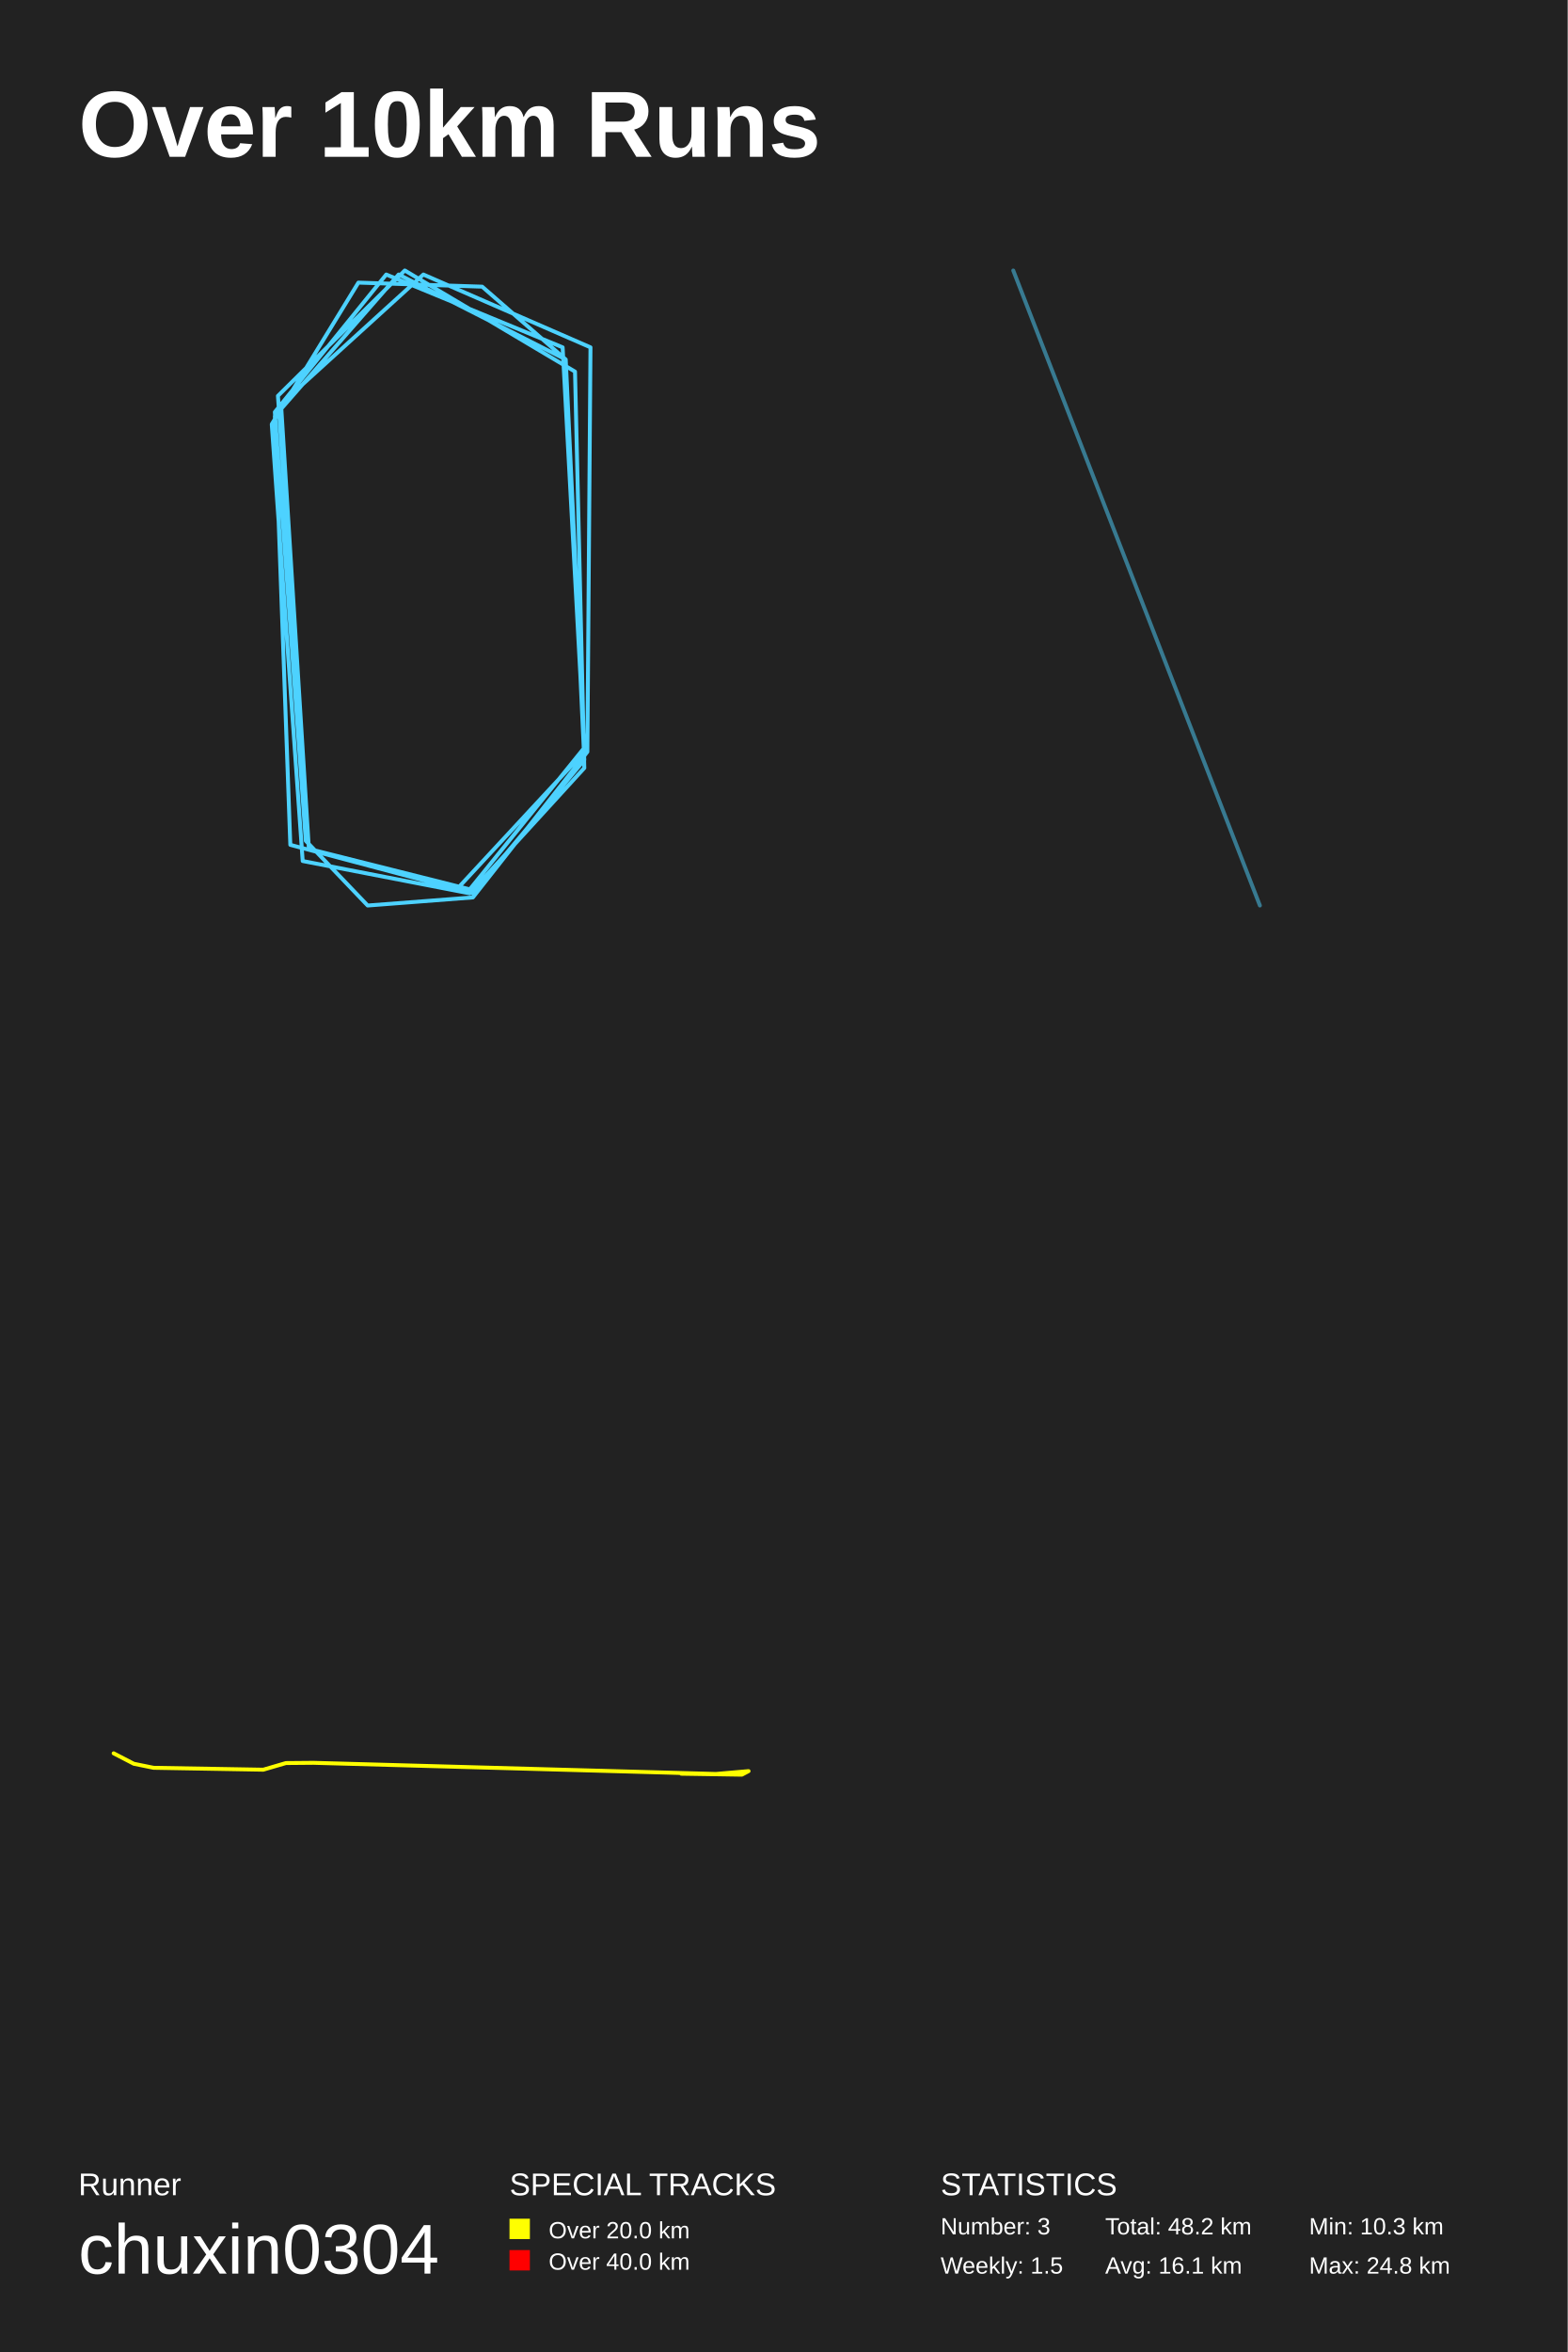
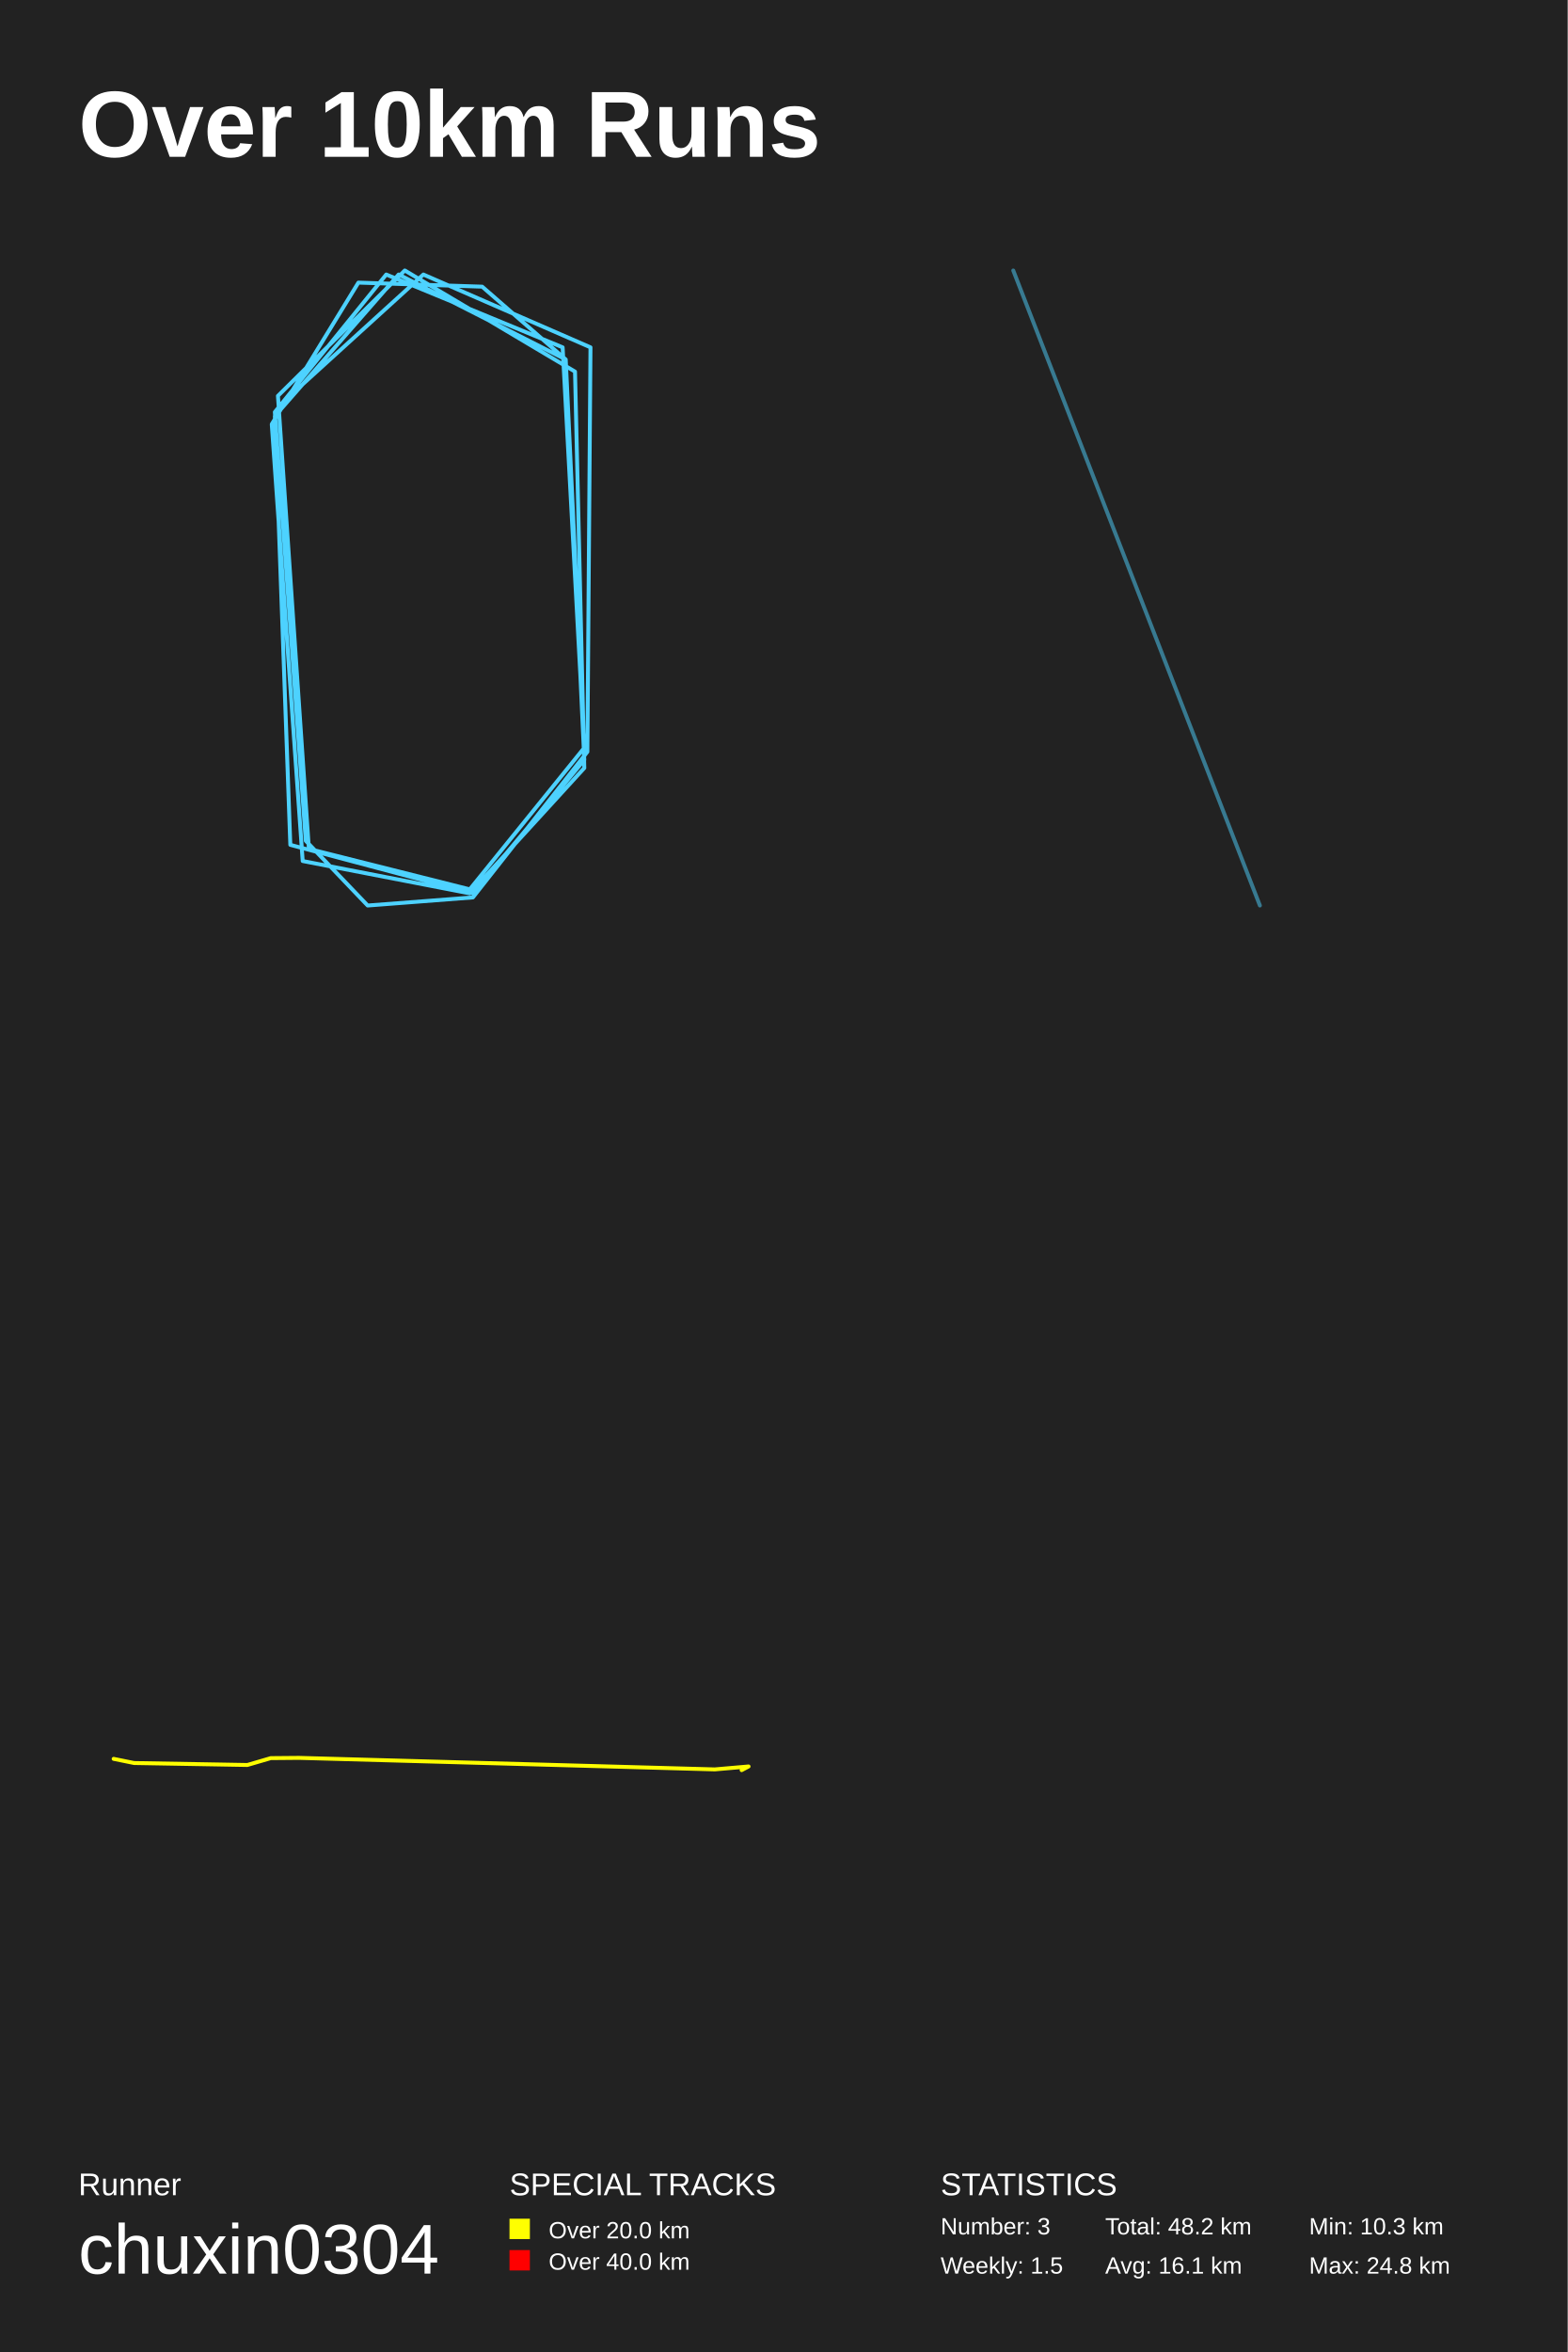
<svg xmlns="http://www.w3.org/2000/svg" baseProfile="full" height="300mm" version="1.1" viewBox="0,0,200,300" width="200mm">
  <defs />
  <rect fill="#222222" height="300" width="200" x="0" y="0" />
  <text fill="#FFFFFF" style="font-size:12px; font-family:Arial; font-weight:bold;" x="10" y="20">Over 10km Runs</text>
  <text fill="#FFFFFF" style="font-size:4px; font-family:Arial" x="10" y="280">Runner</text>
  <text fill="#FFFFFF" style="font-size:9px; font-family:Arial" x="10" y="290">chuxin0304</text>
  <text fill="#FFFFFF" style="font-size:4px; font-family:Arial" x="65" y="280">SPECIAL TRACKS</text>
  <rect fill="yellow" height="2.6" width="2.6" x="65" y="283" />
  <text fill="#FFFFFF" style="font-size:3px; font-family:Arial" x="70" y="285.5">Over 20.0 km</text>
  <rect fill="red" height="2.6" width="2.6" x="65" y="287" />
  <text fill="#FFFFFF" style="font-size:3px; font-family:Arial" x="70" y="289.5">Over 40.0 km</text>
  <text fill="#FFFFFF" style="font-size:4px; font-family:Arial" x="120" y="280">STATISTICS</text>
  <text fill="#FFFFFF" style="font-size:3px; font-family:Arial" x="120" y="285">Number: 3</text>
  <text fill="#FFFFFF" style="font-size:3px; font-family:Arial" x="120" y="290">Weekly: 1.5</text>
  <text fill="#FFFFFF" style="font-size:3px; font-family:Arial" x="141" y="285">Total: 48.2 km</text>
  <text fill="#FFFFFF" style="font-size:3px; font-family:Arial" x="141" y="290">Avg: 16.1 km</text>
  <text fill="#FFFFFF" style="font-size:3px; font-family:Arial" x="167" y="285">Min: 10.3 km</text>
  <text fill="#FFFFFF" style="font-size:3px; font-family:Arial" x="167" y="290">Max: 24.8 km</text>
-   <polyline fill="none" opacity="1" points="58.75,112.92 74.542,95.895 72.173,45.85 50.855,35.016 35.064,53.073 37.038,107.761 60.33,113.952 74.542,96.927 72.173,45.85 61.514,36.564 45.723,36.048 34.669,54.105 38.617,109.825 59.935,113.952 74.542,97.959 73.357,47.398 51.644,34.5 35.458,50.494 39.406,108.277 59.935,113.436 74.542,95.379 71.778,44.303 49.276,35.016 35.064,52.557 39.011,107.245 46.907,115.5 60.33,114.468 74.936,95.895 75.331,44.303 54.013,35.016 35.853,51.526 39.406,108.277" stroke="#4DD2FF" stroke-dasharray="none" stroke-linecap="round" stroke-linejoin="round" stroke-width="0.5" />
-   <polyline fill="none" opacity="0.5" points="160.732,115.5 129.268,34.5 160.732,115.5 129.268,34.5 160.732,115.5 129.268,34.5 160.732,115.5 129.268,34.5 160.732,115.5 129.268,34.5 160.732,115.5 129.268,34.5 160.732,115.5 129.268,34.5 160.732,115.5 129.268,34.5 160.732,115.5 129.268,34.5 160.732,115.5 129.268,34.5 160.732,115.5 129.268,34.5 160.732,115.5 129.268,34.5 160.732,115.5 129.268,34.5 160.732,115.5 129.268,34.5 160.732,115.5 129.268,34.5 160.732,115.5 129.268,34.5 160.732,115.5 129.268,34.5 160.732,115.5 129.268,34.5 160.732,115.5 129.268,34.5 160.732,115.5 129.268,34.5 160.732,115.5 129.268,34.5 160.732,115.5 129.268,34.5 160.732,115.5 129.268,34.5 160.732,115.5 129.268,34.5 160.732,115.5 129.268,34.5 160.732,115.5 129.268,34.5 160.732,115.5 129.268,34.5 160.732,115.5 129.268,34.5 160.732,115.5 129.268,34.5 160.732,115.5 129.268,34.5 160.732,115.5 129.268,34.5 160.732,115.5 129.268,34.5 160.732,115.5 129.268,34.5 160.732,115.5 129.268,34.5 160.732,115.5 129.268,34.5 160.732,115.5 129.268,34.5 160.732,115.5 129.268,34.5 160.732,115.5 129.268,34.5 160.732,115.5 129.268,34.5 160.732,115.5 129.268,34.5 160.732,115.5 129.268,34.5 160.732,115.5 129.268,34.5 160.732,115.5 129.268,34.5 160.732,115.5 129.268,34.5 160.732,115.5 129.268,34.5" stroke="#4DD2FF" stroke-dasharray="1,0.5" stroke-linecap="round" stroke-linejoin="round" stroke-width="0.5" />
-   <polyline fill="none" opacity="1" points="86.907,226.241 94.643,226.362 95.5,225.908 91.331,226.271 39.979,224.849 36.481,224.879 33.586,225.726 19.596,225.484 17.071,224.97 14.5,223.638" stroke="yellow" stroke-dasharray="none" stroke-linecap="round" stroke-linejoin="round" stroke-width="0.5" />
+   <polyline fill="none" opacity="1" points="74.542,95.895 72.173,45.85 50.855,35.016 35.064,53.073 37.038,107.761 60.33,113.952 74.542,96.927 72.173,45.85 61.514,36.564 45.723,36.048 34.669,54.105 38.617,109.825 59.935,113.952 74.542,97.959 73.357,47.398 51.644,34.5 35.458,50.494 39.406,108.277 59.935,113.436 74.542,95.379 71.778,44.303 49.276,35.016 35.064,52.557 39.011,107.245 46.907,115.5 60.33,114.468 74.936,95.895 75.331,44.303 54.013,35.016 35.853,51.526" stroke="#4DD2FF" stroke-dasharray="none" stroke-linecap="round" stroke-linejoin="round" stroke-width="0.5" />
+   <polyline fill="none" opacity="0.5" points="129.268,34.5 160.732,115.5 129.268,34.5 160.732,115.5 129.268,34.5 160.732,115.5 129.268,34.5 160.732,115.5 129.268,34.5 160.732,115.5 129.268,34.5 160.732,115.5 129.268,34.5 160.732,115.5 129.268,34.5 160.732,115.5 129.268,34.5 160.732,115.5 129.268,34.5 160.732,115.5 129.268,34.5 160.732,115.5 129.268,34.5 160.732,115.5 129.268,34.5 160.732,115.5 129.268,34.5 160.732,115.5 129.268,34.5 160.732,115.5 129.268,34.5 160.732,115.5 129.268,34.5 160.732,115.5 129.268,34.5 160.732,115.5 129.268,34.5 160.732,115.5 129.268,34.5 160.732,115.5 129.268,34.5 160.732,115.5 129.268,34.5 160.732,115.5 129.268,34.5 160.732,115.5 129.268,34.5 160.732,115.5 129.268,34.5 160.732,115.5 129.268,34.5 160.732,115.5 129.268,34.5 160.732,115.5 129.268,34.5 160.732,115.5 129.268,34.5 160.732,115.5 129.268,34.5 160.732,115.5 129.268,34.5 160.732,115.5 129.268,34.5 160.732,115.5 129.268,34.5 160.732,115.5 129.268,34.5 160.732,115.5 129.268,34.5 160.732,115.5 129.268,34.5 160.732,115.5 129.268,34.5 160.732,115.5 129.268,34.5 160.732,115.5 129.268,34.5 160.732,115.5 129.268,34.5 160.732,115.5 129.268,34.5 160.732,115.5 129.268,34.5 160.732,115.5 129.268,34.5 160.732,115.5 129.268,34.5 160.732,115.5" stroke="#4DD2FF" stroke-dasharray="1,0.5" stroke-linecap="round" stroke-linejoin="round" stroke-width="0.5" />
+   <polyline fill="none" opacity="1" points="94.615,225.781 95.5,225.313 91.194,225.688 38.159,224.219 34.547,224.25 31.556,225.125 17.108,224.875 14.5,224.344" stroke="yellow" stroke-dasharray="none" stroke-linecap="round" stroke-linejoin="round" stroke-width="0.5" />
</svg>
